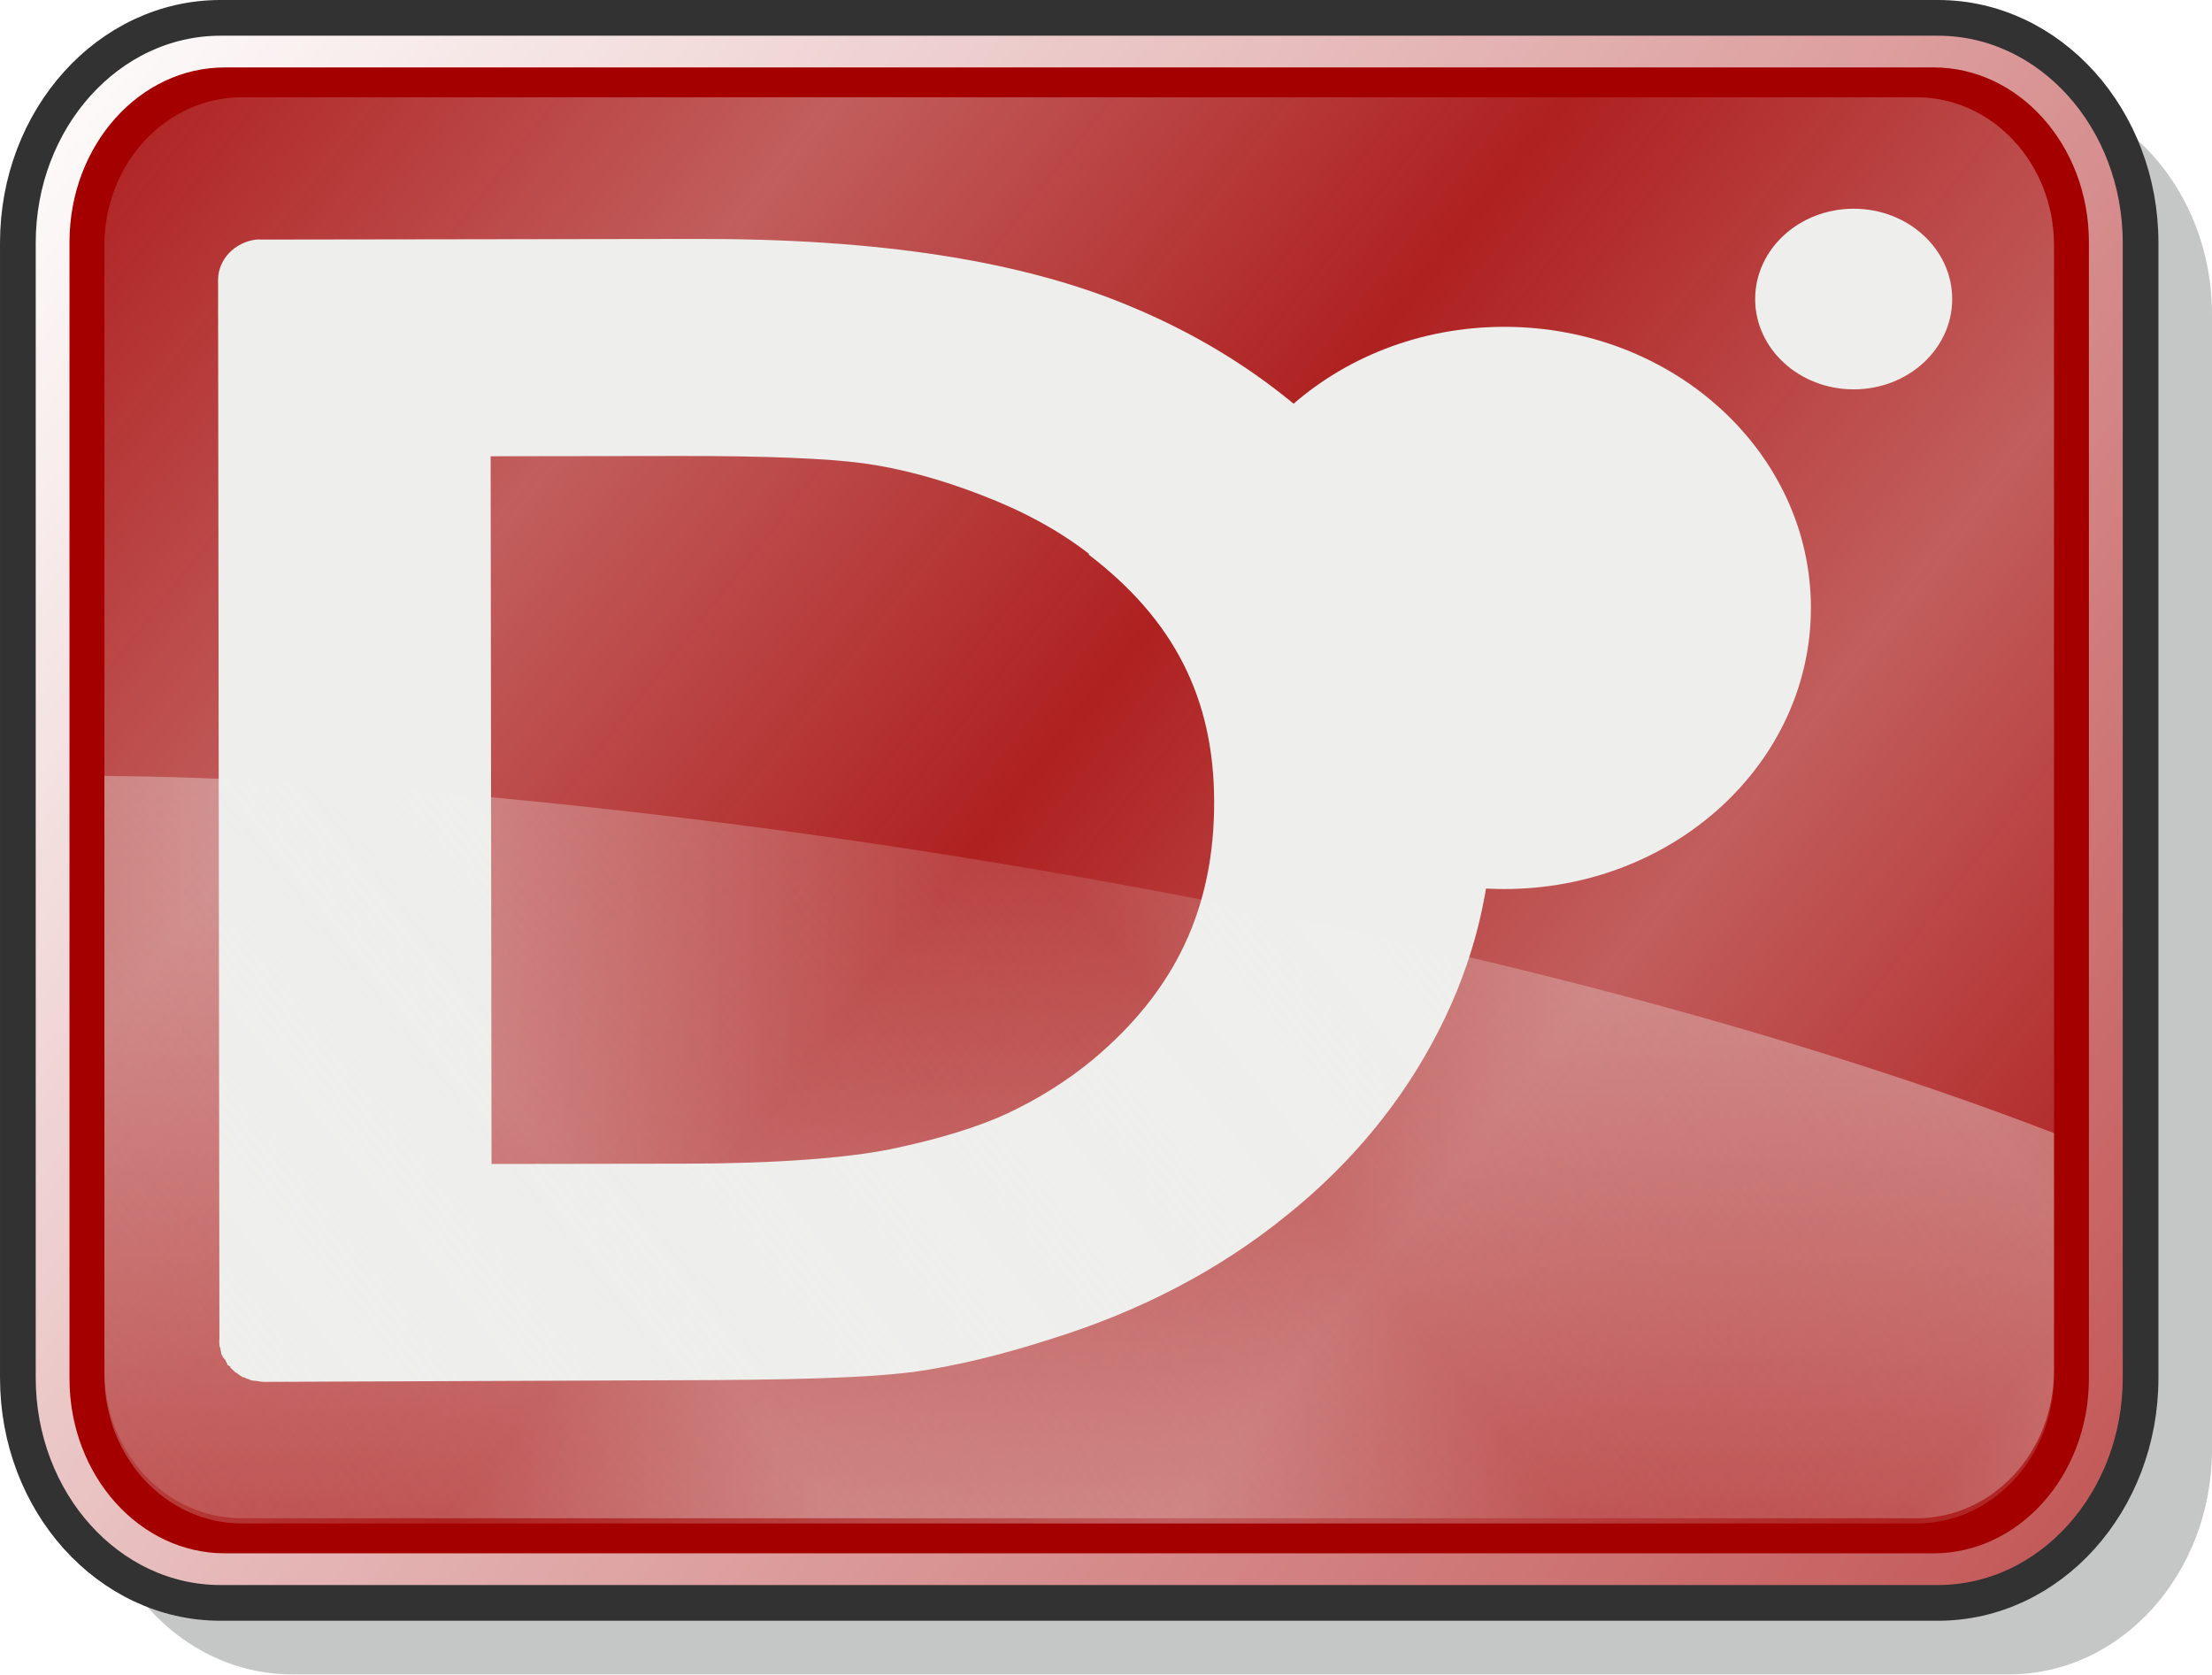
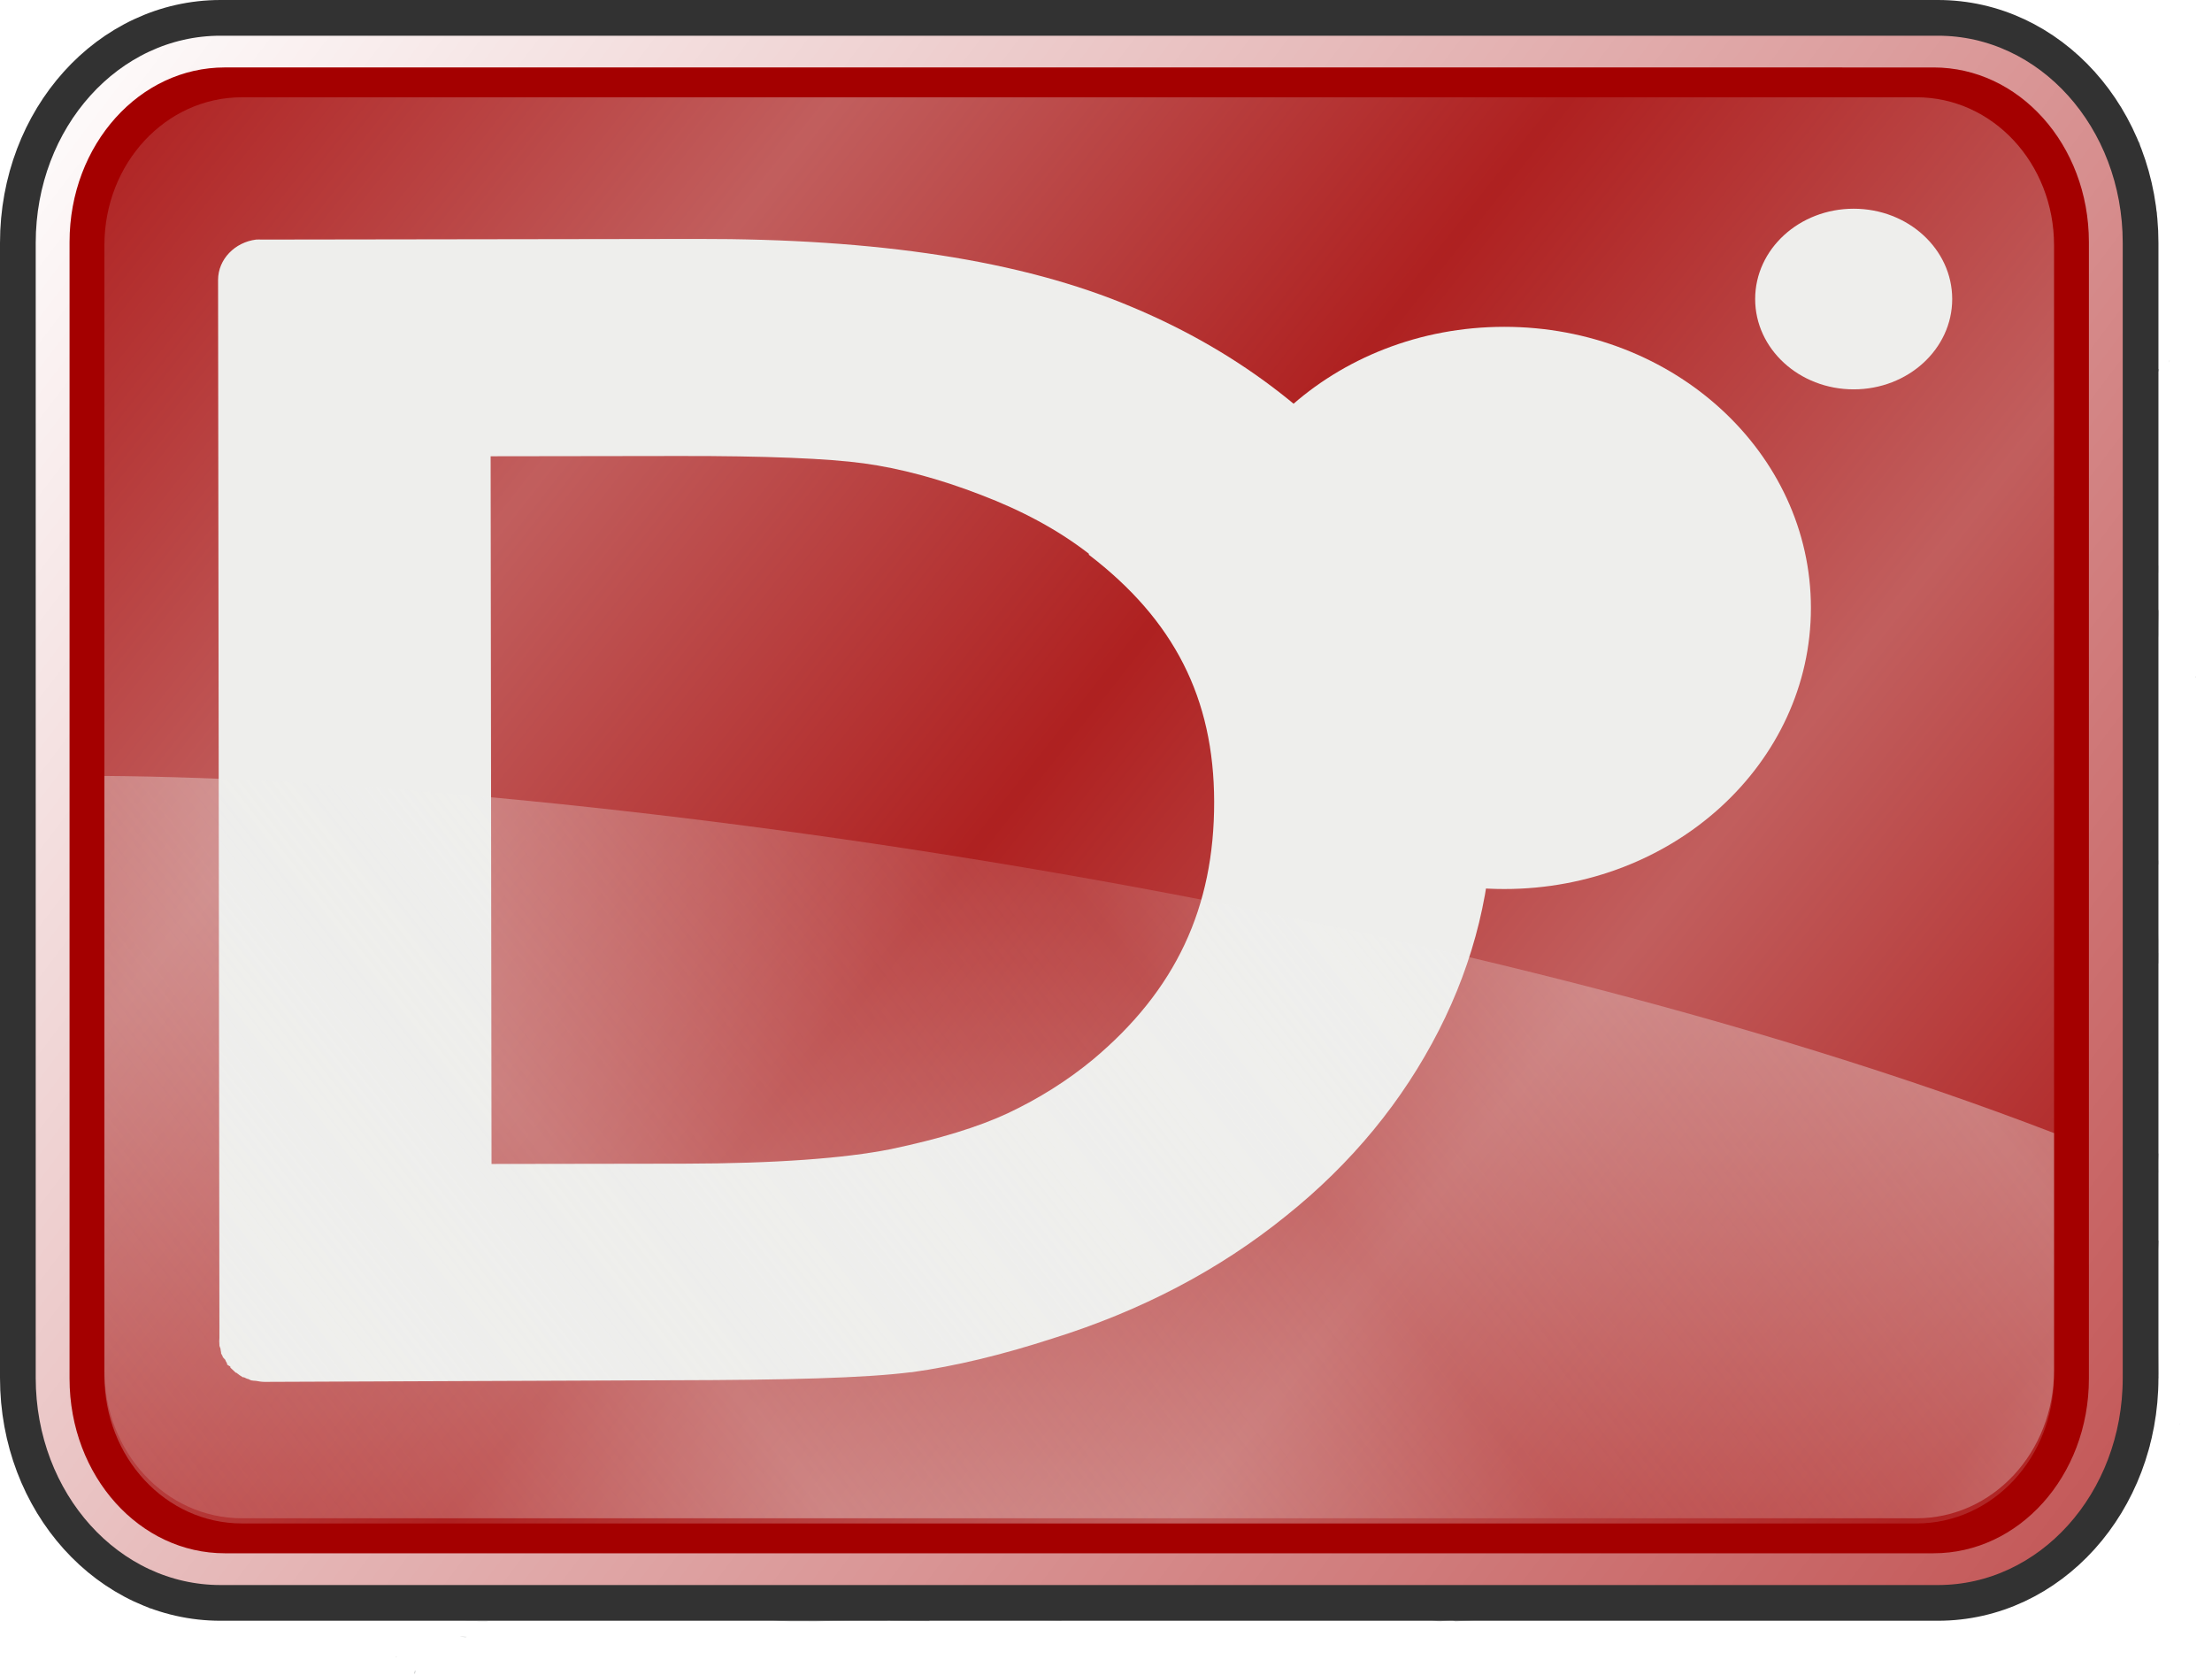
<svg xmlns="http://www.w3.org/2000/svg" xmlns:xlink="http://www.w3.org/1999/xlink" version="1.0" width="123.865" height="93.753" id="svg2">
  <defs id="defs4">
    <linearGradient id="linearGradient3482">
      <stop id="stop3484" style="stop-color:#000000;stop-opacity:0.198" offset="0" />
      <stop id="stop3486" style="stop-color:#000000;stop-opacity:0.823" offset="1" />
    </linearGradient>
    <linearGradient id="linearGradient3456">
      <stop id="stop3458" style="stop-color:#ffffff;stop-opacity:1" offset="0" />
      <stop id="stop3460" style="stop-color:#ffffff;stop-opacity:0.333" offset="1" />
    </linearGradient>
    <linearGradient id="linearGradient3420">
      <stop id="stop3430" style="stop-color:#f2f2f0;stop-opacity:0.135" offset="0" />
      <stop id="stop3424" style="stop-color:#eeeeec;stop-opacity:0.396" offset="1" />
    </linearGradient>
    <linearGradient id="linearGradient3360">
      <stop id="stop3362" style="stop-color:#eeeeec;stop-opacity:1" offset="0" />
      <stop id="stop3364" style="stop-color:#eeeeec;stop-opacity:0" offset="1" />
    </linearGradient>
    <linearGradient id="linearGradient3307">
      <stop id="stop3309" style="stop-color:#a5d8ff;stop-opacity:1" offset="0" />
      <stop id="stop3311" style="stop-color:#003845;stop-opacity:1" offset="1" />
    </linearGradient>
    <linearGradient id="linearGradient3299">
      <stop id="stop3301" style="stop-color:#ffffff;stop-opacity:1" offset="0" />
      <stop id="stop3303" style="stop-color:#979797;stop-opacity:0.573" offset="1" />
    </linearGradient>
-     <linearGradient x1="27.248" y1="33.563" x2="44.496" y2="47.031" id="linearGradient3426" xlink:href="#linearGradient3420" gradientUnits="userSpaceOnUse" gradientTransform="matrix(1,0,0,0.991763,-0.677924,0.501242)" spreadMethod="reflect" />
-     <linearGradient x1="24.482" y1="30.994" x2="104.024" y2="90.719" id="linearGradient3462" xlink:href="#linearGradient3456" gradientUnits="userSpaceOnUse" gradientTransform="matrix(0.99719,0,0,0.988716,-0.49737,0.686728)" />
+     <linearGradient x1="27.248" y1="33.563" x2="44.496" y2="47.031" id="linearGradient3426" xlink:href="#linearGradient3420" gradientUnits="userSpaceOnUse" gradientTransform="matrix(1.475092,0,0,1.462942,-34.34699,-43.65259)" spreadMethod="reflect" />
+     <linearGradient x1="24.482" y1="30.994" x2="104.024" y2="90.719" id="linearGradient3462" xlink:href="#linearGradient3456" gradientUnits="userSpaceOnUse" gradientTransform="matrix(1.470947,0,0,1.458447,-34.08065,-43.37899)" />
    <linearGradient x1="49.345" y1="57.757" x2="79.688" y2="83.106" id="linearGradient3488" xlink:href="#linearGradient3482" gradientUnits="userSpaceOnUse" />
    <linearGradient x1="27.248" y1="33.563" x2="44.496" y2="47.031" id="linearGradient2213" xlink:href="#linearGradient3420" gradientUnits="userSpaceOnUse" gradientTransform="matrix(1,0,0,-0.991763,-0.677924,121.0142)" spreadMethod="reflect" />
-     <linearGradient x1="27.248" y1="33.563" x2="44.496" y2="47.031" id="linearGradient2232" xlink:href="#linearGradient3420" gradientUnits="userSpaceOnUse" gradientTransform="matrix(1,0,0,-0.991763,-0.677924,121.0142)" spreadMethod="reflect" />
+     <linearGradient x1="27.248" y1="33.563" x2="44.496" y2="47.031" id="linearGradient2232" xlink:href="#linearGradient3420" gradientUnits="userSpaceOnUse" gradientTransform="matrix(1.475092,0,0,-1.462942,-34.34699,134.1151)" spreadMethod="reflect" />
  </defs>
-   <g transform="translate(-2.981905,-15.75318)" id="layer1">
-     <g transform="matrix(1.475092,0,0,1.475092,-30.36508,-28.63879)" id="g2225" style="display:inline">
-       <rect width="80.582" height="60.168" rx="7.694" ry="8.543" x="25.996" y="33.484" id="rect3466" style="fill:#2e3436;fill-opacity:0.275;fill-rule:nonzero;stroke:none" />
-       <rect width="80.582" height="60.168" rx="7.694" ry="8.543" x="23.285" y="30.772" id="rect3297" style="fill:#a40000;fill-opacity:1;fill-rule:nonzero;stroke:none" />
-       <rect width="74.011" height="54.138" rx="5.221" ry="5.62" x="26.57" y="33.787" id="rect3408" style="fill:url(#linearGradient3426);fill-opacity:1;fill-rule:nonzero;stroke:none" />
-       <path d="m 32.333,39.188 c -0.81,0.1 -1.446,0.747 -1.448,1.53 l 0.051,39.977 c -0.003,0.057 -0.003,0.117 2.23e-4,0.174 -0.009,0.095 -0.009,0.176 3.47e-4,0.271 -8.2e-5,0.009 -5.8e-5,0.029 4.9e-5,0.039 0.009,0.038 0.03,0.078 0.042,0.116 -8.1e-5,0.009 -8.1e-5,0.01 2.5e-5,0.019 0.009,0.038 0.009,0.078 0.021,0.116 -8.3e-5,0.009 -5.7e-5,0.029 4.9e-5,0.039 0.019,0.039 0.04,0.079 0.062,0.116 -8e-5,0.009 -8.1e-5,0.01 2.5e-5,0.019 0.029,0.039 0.071,0.079 0.104,0.116 -8.2e-5,0.009 -8.2e-5,0.01 2.4e-5,0.019 0.019,0.039 0.04,0.079 0.062,0.116 -8.2e-5,0.009 -5.7e-5,0.029 4.9e-5,0.039 0.039,0.03 0.082,0.05 0.124,0.077 -8.3e-5,0.009 -5.7e-5,0.029 4.9e-5,0.039 0.029,0.03 0.051,0.05 0.083,0.077 0.01,0.01 0.031,0.029 0.041,0.039 0.029,0.03 0.051,0.05 0.083,0.077 0.01,7.1e-5 0.011,7.3e-5 0.021,-3e-5 0.076,0.064 0.162,0.124 0.249,0.174 0.01,7e-5 0.031,4.4e-5 0.041,-6e-5 0.04,0.021 0.083,0.04 0.124,0.058 0.01,7e-5 0.011,7.1e-5 0.021,-2.9e-5 0.04,0.021 0.083,0.04 0.124,0.058 0.061,0.013 0.125,0.013 0.186,0.019 0.101,0.018 0.208,0.038 0.311,0.038 l 0.166,-2.42e-4 15.31,-0.061 c 4.376,-0.008 7.307,-0.083 9.053,-0.303 0.01,7.1e-5 0.031,4.2e-5 0.041,-6.2e-5 1.671,-0.232 3.44,-0.66 5.364,-1.284 3.345,-1.046 6.311,-2.591 8.861,-4.655 2.497,-1.999 4.432,-4.366 5.792,-7.029 1.36,-2.663 2.045,-5.478 2.04,-8.397 -0.007,-4.063 -1.236,-7.867 -3.702,-11.289 -2.466,-3.423 -5.832,-6.044 -9.975,-7.78 -4.211,-1.785 -9.703,-2.599 -16.515,-2.587 l -16.532,0.024 c -0.071,3.95e-4 -0.138,-0.008 -0.207,3.03e-4 z m 8.898,8.226 7.127,-0.01 c 3.331,-0.006 5.7,0.095 7.044,0.28 1.362,0.187 2.855,0.582 4.435,1.193 1.566,0.597 2.932,1.328 4.105,2.237 -8e-5,0.009 -5.6e-5,0.029 5e-5,0.039 3.228,2.471 4.749,5.441 4.756,9.373 0.007,4.026 -1.463,7.163 -4.607,9.793 -0.967,0.798 -2.043,1.475 -3.229,2.035 -1.122,0.522 -2.584,0.972 -4.432,1.36 -1.742,0.349 -4.387,0.547 -7.83,0.553 l -7.334,0.011 -0.034,-26.864 z" id="path2242" style="font-size:64px;font-style:normal;font-variant:normal;font-weight:normal;font-stretch:normal;text-align:start;line-height:125%;writing-mode:lr-tb;text-anchor:start;fill:#eeeeec;fill-opacity:1;stroke:none;font-family:Gill Sans MT" />
-       <path d="m 89.368,35.648 a 5.969,5.472 0 1 1 -11.938,0 5.969,5.472 0 1 1 11.938,0 z" transform="matrix(1.950025,0,0,1.950025,-82.91788,-16.34322)" id="path2211" style="fill:#eeeeec;fill-opacity:1;fill-rule:nonzero;stroke:none" />
-       <rect width="78.006" height="57.75" rx="6.57" ry="7.306" x="24.572" y="31.981" id="rect3372" style="fill:none;stroke:url(#linearGradient3462);stroke-width:1.346;stroke-linecap:round;stroke-linejoin:round;stroke-miterlimit:4;stroke-opacity:1;stroke-dasharray:none" />
-       <rect width="80.582" height="60.168" rx="7.694" ry="8.543" x="23.285" y="30.772" id="rect3464" style="fill:none;stroke:#323232;stroke-width:1.356;stroke-linecap:round;stroke-linejoin:round;stroke-miterlimit:4;stroke-opacity:1;stroke-dasharray:none" />
-       <path d="m 31.791,87.728 63.568,0 c 2.893,0 5.221,-2.507 5.221,-5.62 l 0,-9.001 C 77.876,64.373 45.004,59.695 26.57,59.548 l 0,22.56 c 0,3.114 2.329,5.62 5.221,5.62 z" id="rect3477" style="fill:url(#linearGradient2232);fill-opacity:1;fill-rule:nonzero;stroke:none" />
-       <path d="m 89.368,35.648 a 5.969,5.472 0 1 1 -11.938,0 5.969,5.472 0 1 1 11.938,0 z" transform="matrix(0.626567,0,0,0.626567,40.72046,19.11002)" id="path2222" style="fill:#eeeeec;fill-opacity:1;fill-rule:nonzero;stroke:none;display:inline" />
+   <g id="layer2">
+     <g transform="translate(-2.981905,-15.75318)" id="layer1">
+       <g transform="matrix(1.475092,0,0,1.475092,-30.36508,-28.63879)" id="g2225" style="display:inline">
+         <path id="rect3466" style="fill:#2e3436;fill-opacity:0.275;fill-rule:nonzero;stroke:none;stroke-width:1.475" transform="matrix(0.6779238,0,0,0.6779238,22.60672,30.09437)" d="M 16.35,5 C 10.062,5 5,10.621 5,17.602 v 63.551 c 0,3.507 1.297,6.642 3.369,8.916 h 0.002 c 0.001,-1.88e-4 0.002,1.94e-4 0.004,0 0.004,-4.99e-4 0.006,-0.001 0.01,-0.002 0.003,0.001 0.006,0.002 0.01,0.002 0.005,-1.3e-5 0.011,6.9e-5 0.016,0 0.001,-1.45e-4 0.003,1.85e-4 0.004,0 0.018,-0.003 0.037,-0.009 0.055,-0.004 0.003,7.99e-4 0.005,0.001 0.008,0.002 0.047,-0.003 0.068,-0.003 0.105,0.027 0.043,-0.061 0.131,-0.108 0.266,-0.107 h 0.021 c 0.015,3.87e-4 0.02,0.001 0.031,0.002 0.009,-0.001 0.022,-0.004 0.049,-0.006 0.017,-0.002 0.043,-0.004 0.068,-0.006 0.025,-0.002 0.051,-7.25e-4 0.066,0.006 0.03,0.011 0.058,0.025 0.086,0.041 0.001,9.1e-5 0.003,-7.9e-5 0.004,0 0.024,0.006 0.049,0.011 0.072,0.018 0.002,6.5e-4 0.006,0.003 0.01,0.004 l 0.002,0.002 c -0.01,0.003 -0.041,-0.001 -0.031,0.002 0.077,0.022 0.133,0.017 0.197,0.074 -0.007,0.005 -0.029,0.011 -0.021,0.014 0.023,0.008 0.048,0.003 0.072,0.004 0.03,0.013 0.06,0.026 0.09,0.039 0.001,1.46e-4 0.003,-1.98e-4 0.004,0 0.002,3.46e-4 0.006,-4.85e-4 0.008,0 9.083e-4,2.48e-4 0.003,0.002 0.004,0.002 0.008,5.25e-4 0.017,0.001 0.025,0.002 0.018,0.009 0.035,0.019 0.053,0.029 0.006,-5.6e-5 0.015,-5.4e-5 0.02,0 0.021,2.49e-4 0.039,0.01 0.059,0.018 0.025,-2.74e-4 0.079,-0.002 0.09,-0.002 0.946,0.006 1.886,0.085 2.826,0.188 0.078,0.011 0.156,0.022 0.234,0.033 0.029,-0.004 0.06,-0.006 0.094,-0.004 0.396,0.026 0.787,0.089 1.178,0.154 0.252,0.046 0.507,0.068 0.762,0.094 -0.249,-0.097 -0.686,-0.232 -0.4,-0.604 0.05,-0.064 0.149,-0.069 0.223,-0.104 0.401,-0.047 0.498,-0.065 0.965,-0.078 0.096,-0.003 0.214,-0.004 0.342,-0.002 0.384,0.006 0.86,0.03 1.102,0.049 0.519,0.041 1.03,0.151 1.549,0.191 0.314,0.045 0.677,0.101 0.99,0.129 0.075,0.007 0.151,0.004 0.227,0.004 0.243,2.43e-4 0.482,-0.012 0.723,-0.045 0.031,-0.006 0.062,-0.013 0.094,-0.02 0.053,-0.01 0.128,-0.07 0.16,-0.027 0.206,0.273 0.182,0.359 0.072,0.396 0.002,0.016 0.001,0.033 0.002,0.049 0.059,6.62e-4 0.117,0.001 0.176,0.002 0.087,-0.01 0.174,-0.022 0.262,-0.029 0.029,-0.002 0.042,-0.002 0.068,-0.004 0.059,-0.048 0.139,-0.082 0.184,-0.104 0.312,-0.123 0.388,-0.165 0.768,-0.232 0.139,-0.025 0.28,-0.03 0.422,-0.039 0.24,-0.015 0.482,-0.029 0.723,-0.035 0.476,-0.011 1.167,0.026 1.602,0.043 1.076,0.091 2.152,0.174 3.229,0.26 0.074,-0.045 0.16,-0.093 0.209,-0.117 0.02,-0.01 0.042,-0.015 0.062,-0.023 0.009,-0.029 0.016,-0.058 0.021,-0.088 -0.045,-0.304 -0.047,-0.443 -0.029,-0.434 0.024,0.013 0.066,0.23 0.029,0.434 0.003,0.02 0.01,0.052 0.014,0.074 0.137,-0.048 0.284,-0.064 0.436,-0.064 0.975,-0.217 1.97,-0.334 2.975,-0.291 1.717,0.004 3.435,0.043 5.15,-0.021 0.053,-0.002 0.82,-0.042 0.918,0.006 0.092,0.045 0.179,0.1 0.264,0.158 0.016,0.001 0.032,-3.13e-4 0.049,0.002 0.003,0.013 0.009,0.027 0.012,0.041 0.064,0.046 0.128,0.093 0.191,0.141 0.078,0.03 0.157,0.059 0.223,0.074 0.018,0.004 0.039,0.025 0.059,0.049 0.106,0.01 0.211,0.029 0.316,0.047 0.118,7.61e-4 -0.014,4.78e-4 0.252,0 0.307,-6e-4 0.615,-0.015 0.922,-0.006 1.03,0.032 2.043,0.153 3.064,0.271 0.034,0.004 0.068,0.009 0.102,0.014 0.212,0.007 0.424,0.019 0.637,0.023 0.47,-2.47e-4 0.94,0.002 1.41,0.002 0.006,-2.15e-4 0.012,2.14e-4 0.018,0 1.269,-0.046 2.539,-0.051 3.809,-0.041 0.003,2.6e-5 0.006,-2.7e-5 0.01,0 0.036,-0.007 0.068,-0.009 0.092,0 0.002,1.7e-5 0.004,-1.8e-5 0.006,0 0.101,-0.024 0.205,-0.05 0.24,0.002 0.731,0.007 1.461,0.019 2.191,0.029 -0.082,-0.12 -0.156,-0.245 -0.24,-0.363 0.11,-0.068 0.208,-0.158 0.328,-0.205 0.035,-0.014 0.073,-0.016 0.111,-0.016 0.038,8.05e-4 0.076,0.004 0.113,0.004 0.127,5.8e-5 0.254,0.005 0.381,0.012 0.746,0.036 1.488,0.109 2.227,0.227 0.544,0.108 1.089,0.208 1.637,0.289 0.109,-0.009 0.217,-0.018 0.326,-0.027 0.601,2.48e-4 1.2,0.01 1.801,0.027 0.22,0.006 0.442,0.013 0.662,0.018 0.049,-0.018 0.094,-0.03 0.137,-0.041 0.088,-0.22 1.053,-0.227 1.123,-0.234 1.674,-9e-5 3.351,-0.005 5.025,0 0.474,0.006 0.949,0.029 1.42,-0.035 0.007,0.006 0.016,0.011 0.023,0.018 0.016,-8.85e-4 0.026,0.007 0.027,0.023 0.018,0.014 0.038,0.027 0.057,0.041 0.262,-0.032 0.526,-0.036 0.791,-0.016 0.184,0.017 0.369,0.032 0.553,0.049 0.793,-6.6e-5 1.586,2.37e-4 2.379,0 -0.001,-0.058 -0.001,-0.116 0.002,-0.174 -0.024,-0.123 -0.04,-0.247 -0.041,-0.371 -2.47e-4,-0.035 0.048,-0.024 0.094,-0.016 0.02,-0.024 0.086,0.004 0.125,0.002 0.021,-0.001 0.055,-0.002 0.082,-0.004 0.236,-0.014 0.619,-0.039 0.727,-0.041 0.2,-0.004 0.398,-0.006 0.598,-0.006 1.398,0.002 2.796,0.104 4.188,0.232 0.516,0.061 1.034,0.109 1.549,0.184 0.271,0.039 0.536,0.106 0.805,0.158 0.475,0.092 0.953,0.185 1.432,0.266 0.067,0.001 0.134,0.003 0.201,0.004 0.007,-8.39e-4 0.013,-0.003 0.02,-0.004 0.223,-0.026 0.429,-0.065 0.607,-0.053 0.059,0.004 0.102,0.044 0.154,0.062 0.025,-1.24e-4 0.049,4.6e-5 0.074,0 0.611,-0.039 1.221,-0.077 1.83,-0.143 0.091,-0.018 0.241,-0.045 0.387,-0.072 -0.041,-0.139 -0.065,-0.281 -0.057,-0.424 0.001,-0.021 0.012,-0.033 0.029,-0.037 0.048,-0.012 0.138,0.021 0.203,0.027 0.029,-0.02 0.079,-0.006 0.127,0.004 0.445,-0.004 0.891,0.002 1.336,0.004 0.004,2.1e-5 0.008,-2.1e-5 0.012,0 1.698,-0.008 3.395,-0.004 5.092,0.041 0.218,0.006 0.436,0.013 0.654,0.021 0.791,-0.043 1.585,-0.072 2.377,-0.059 0.122,-0.009 0.203,-0.018 0.264,-0.012 0.021,-8.9e-5 0.049,2.23e-4 0.033,0 -0.007,-1.08e-4 -0.014,0.002 -0.021,0.002 0.085,0.013 0.125,0.071 0.164,0.24 1.141,-0.017 2.282,-0.01 3.424,0.01 0.151,-0.007 0.3,-0.02 0.451,-0.023 0.895,5e-5 1.278,-0.005 2.258,0.02 1.154,0.029 2.308,0.107 3.463,0.08 0.045,1.3e-4 0.082,-1.15e-4 0.121,0 0.112,-9.18e-4 0.224,-0.004 0.336,-0.004 0.019,3.16e-4 0.025,0.002 0.043,0.002 0.036,-0.007 0.077,-0.023 0.088,0.002 0.131,0.001 0.21,0.01 0.215,0.084 0.463,7.43e-4 0.926,0.002 1.389,0.002 0.119,-0.022 0.261,-0.039 1.029,-0.17 0.627,2.8e-5 1.256,0.005 1.883,0.008 0.174,-0.018 0.34,-0.026 0.686,-0.049 0.375,-0.014 0.75,-0.034 1.125,-0.041 0.306,-0.006 0.612,-0.005 0.918,-0.002 0.141,-0.149 0.3,-0.271 0.471,-0.377 -0.025,-0.098 0.139,-0.363 0.166,-0.396 0.075,-0.093 0.171,-0.169 0.256,-0.254 0.313,-0.197 0.38,-0.245 0.762,-0.439 1.184,-0.603 -0.48,0.299 0.955,-0.459 0.108,-0.057 0.207,-0.136 0.318,-0.188 0.17,-0.079 0.35,-0.134 0.525,-0.201 0.211,-0.007 0.307,-0.015 0.459,0.033 0.13,-0.065 0.254,-0.125 0.398,-0.197 0.094,-0.047 0.143,-0.074 0.211,-0.109 0.171,-0.21 0.351,-0.414 0.541,-0.609 0.159,-0.148 0.316,-0.301 0.482,-0.438 0.029,-0.052 0.055,-0.105 0.086,-0.156 0.401,-0.671 0.154,-0.275 0.525,-0.84 0.074,-0.112 0.163,-0.214 0.219,-0.336 0.219,-0.481 -0.233,-0.061 0.295,-0.658 0.053,-0.061 0.142,-0.079 0.213,-0.117 0.107,0.022 0.213,0.047 0.32,0.066 0.021,-0.036 0.038,-0.068 0.062,-0.109 0.069,-0.117 0.138,-0.233 0.209,-0.35 0.039,-0.179 0.099,-0.356 0.145,-0.521 0.137,-0.268 0.276,-0.534 0.418,-0.799 0.008,-0.025 0.015,-0.051 0.023,-0.076 0.135,-0.383 0.508,-1.075 0.656,-1.367 0.011,-0.018 0.155,-0.254 0.256,-0.42 -0.005,-0.034 0.003,-0.078 0.002,-0.111 -0.007,-0.19 0.016,-0.37 0.049,-0.549 -0.001,-0.062 -0.002,-0.124 0,-0.186 0.006,-0.163 0.02,-0.326 0.035,-0.488 0.009,-0.103 0.019,-0.207 0.039,-0.309 0.06,-0.299 0.1,-0.393 0.189,-0.652 0.032,-0.114 0.053,-0.179 0.07,-0.242 -0.01,-0.449 7.5e-4,-0.898 0.102,-1.34 3.3e-4,-0.002 0.002,-0.004 0.002,-0.006 -0.03,-0.044 7.1e-4,-0.109 0,-0.164 -0.006,-0.455 -0.022,-0.91 -0.029,-1.365 -0.021,-0.011 -0.043,-0.023 -0.066,-0.039 -0.061,-0.042 -0.08,-0.128 -0.1,-0.199 -0.058,-0.214 -0.038,-0.727 -0.039,-0.877 0.034,-0.299 0.057,-0.509 0.086,-0.729 -0.02,-0.609 -0.035,-1.218 -0.012,-1.828 0.052,-0.936 0.074,-1.451 0.182,-2.418 -0.028,-0.012 -0.057,-0.025 -0.08,-0.037 -0.037,-0.019 -0.059,-0.216 -0.06,-0.225 0,-0.025 -0.002,-0.051 -0.002,-0.076 -0.013,-0.019 -0.007,-0.062 0,-0.113 -0.005,-0.449 -0.026,-0.899 0.004,-1.348 0.015,-0.066 0.022,-0.098 0.033,-0.115 -4.6e-4,-0.007 -10e-4,-0.014 0,-0.02 V 66.971 c -2e-5,-0.306 -10e-6,-0.614 0,-0.92 0,-0.091 -10e-6,-0.182 0,-0.273 1e-5,-0.024 -0.023,-0.064 0,-0.072 h 0.002 c 3e-5,-0.025 -3e-5,-0.049 0,-0.074 0.022,0.004 0.044,0.006 0.066,0.01 -0.006,-0.063 -0.013,-0.116 -0.018,-0.213 -0.011,-0.225 0.01,-0.614 0.035,-0.82 -0.003,-1.11e-4 -0.005,9.3e-5 -0.008,0 l 0.002,-0.002 c 5.1e-4,-0.006 -5.5e-4,-0.013 0,-0.02 -0.05,0.002 -0.099,7.87e-4 -0.148,-0.006 -1e-4,-1.3e-5 1.1e-4,-0.005 0,-0.006 h -0.002 c -0.005,6.3e-4 1.2e-4,-0.01 0,-0.016 -6.6e-4,-0.007 -7e-4,-0.014 -0.002,-0.021 -0.003,-0.033 -0.006,-0.069 -0.006,-0.078 -6e-5,-0.004 5e-5,-0.008 0,-0.012 -0.025,-0.297 -0.044,-0.594 -0.027,-0.893 0.006,-0.112 0.024,-0.222 0.037,-0.334 0.016,-0.134 0.035,-0.269 0.053,-0.402 1.9e-4,-0.003 -1.9e-4,-0.007 0,-0.01 0.005,-0.072 0.012,-0.139 0.019,-0.24 0.001,-0.014 7.3e-4,-0.029 0.002,-0.043 -2.9e-4,-0.018 -0.002,-0.036 -0.002,-0.055 -0.001,2e-6 -0.003,2e-6 -0.004,0 -0.009,-2e-5 -2.3e-4,-0.018 0,-0.027 3.4e-4,-0.013 7e-4,-0.026 0.002,-0.039 -0.012,-0.196 -0.041,-0.393 -0.064,-0.588 -0.007,-0.056 -0.015,-0.111 -0.019,-0.168 -0.005,-0.087 -0.004,-0.176 -0.006,-0.264 0.002,-0.056 0.002,-0.112 0.004,-0.168 0.003,-0.079 0.005,-0.157 0.008,-0.236 0.002,-0.052 -9.8e-4,-0.106 0.006,-0.158 0.031,-0.284 0.038,-0.232 0.084,-0.473 0.006,-0.033 0.012,-0.065 0.018,-0.098 0.006,-0.033 0.012,-0.066 0.018,-0.1 0.005,-0.038 0.011,-0.077 0.016,-0.115 -0.21,0.012 -0.255,0.021 -0.258,-0.066 7e-5,-0.001 -8e-5,-0.003 0,-0.004 h -0.002 c -3.2e-4,-0.02 -7.6e-4,-0.036 0,-0.068 0.002,-0.018 0.004,-0.035 0.006,-0.053 1.1e-4,-0.019 -2.2e-4,-0.039 0,-0.059 -0.006,-0.206 -0.023,-0.41 -0.029,-0.615 -0.014,-0.478 0.01,-0.956 0.057,-1.432 0.018,-0.132 0.033,-0.263 0.055,-0.395 0.021,-0.128 0.028,-0.288 0.068,-0.414 -0.006,-1.47e-4 -0.012,3.21e-4 -0.018,0 -0.057,-0.003 -0.039,-0.227 -0.029,-0.262 0.004,-0.028 0.007,-0.056 0.012,-0.084 -5e-5,-0.026 1.8e-4,-0.052 0,-0.078 -0.001,-0.046 2.7e-4,-0.092 0,-0.139 -0.032,-0.007 -0.063,-0.016 -0.094,-0.025 -0.025,-0.008 -7e-4,-0.053 -0.002,-0.08 0.003,-0.045 0.005,-0.092 0.01,-0.137 0.001,-0.011 0.004,-0.022 0.006,-0.033 -4e-4,-0.243 0.009,-0.486 0.019,-0.729 0.017,-0.282 0.037,-0.561 0.068,-0.842 0.016,-0.143 0.042,-0.281 0.043,-0.424 -0.002,-0.016 -0.004,-0.033 -0.006,-0.049 0.007,-0.002 0.014,-0.004 0.021,-0.006 -0.006,-0.02 -0.018,-0.043 -0.002,-0.051 0.037,-0.018 0.033,-0.018 0.062,-0.033 0.006,-0.009 0.014,-0.017 0.023,-0.025 0.004,-0.195 0.008,-0.389 0.01,-0.584 -0.005,-3.08e-4 -0.007,-0.002 -0.012,-0.002 -0.015,-8.5e-4 -0.002,-0.032 -0.002,-0.047 0,-0.025 0.002,-0.043 0.002,-0.064 -3.4e-4,-0.01 3e-4,-0.021 0,-0.031 -0.005,-0.167 -0.003,-0.335 0,-0.502 -0.005,-0.092 -0.008,-0.183 -0.016,-0.275 -0.004,-0.127 -0.009,-0.254 -0.014,-0.381 -0.054,-0.194 -0.044,-0.19 -0.045,-0.369 -0.005,-0.382 -0.014,-0.764 -0.012,-1.146 -4.5e-4,-0.007 -0.003,-0.014 -0.002,-0.021 2.2e-4,-0.002 0.002,-0.011 0.002,-0.014 0.003,-0.317 0.013,-0.633 0.043,-0.949 0.005,-0.13 0.016,-0.262 0.016,-0.393 -4e-4,-0.076 -0.013,-0.151 -0.019,-0.227 -0.007,-0.084 -0.028,-0.166 -0.023,-0.25 0.006,-0.092 -0.021,-0.222 0.057,-0.271 0.005,-0.003 0.009,-0.005 0.014,-0.008 3e-5,-0.032 -4.3e-4,-0.065 0,-0.098 -2.2e-4,-0.04 4.8e-4,-0.081 0,-0.121 -0.012,-0.002 -0.025,-0.004 -0.037,-0.006 0.013,-0.568 -8e-5,-1.136 -0.014,-1.703 -0.003,-0.334 -0.006,-0.512 0.012,-0.822 0.006,-0.101 0.009,-0.194 0.018,-0.287 -0.055,-0.043 -0.109,-0.093 -0.166,-0.133 0.025,-0.044 0.02,-0.171 0.023,-0.207 0.019,-0.205 0.059,-0.403 0.111,-0.602 -0.004,-0.101 -0.005,-0.202 0,-0.303 0.004,-0.046 0.008,-0.093 0.012,-0.139 -10e-5,-0.001 1e-4,-0.003 0,-0.004 -0.043,-0.533 -0.074,-1.067 -0.037,-1.602 0.018,-0.132 0.016,-0.113 0.021,-0.152 -0.005,3.73e-4 -0.009,-4.16e-4 -0.014,0 -6e-5,-0.009 8e-5,-0.017 0,-0.025 -0.017,-0.003 -0.004,-0.036 -0.002,-0.053 1.3e-4,-0.001 -1.4e-4,-0.003 0,-0.004 -10e-4,-0.085 -0.004,-0.171 -0.006,-0.256 -0.195,0.092 -0.184,0.057 -0.193,-0.08 -0.008,-0.108 -0.009,-0.117 -0.019,-0.227 -3e-5,-0.065 -0.005,-0.13 -0.002,-0.195 0.006,-0.132 0.031,-0.261 0.059,-0.389 -3e-5,-0.004 7e-5,-0.01 0,-0.014 0,-0.243 -1e-5,-0.487 0,-0.73 10e-6,-0.161 4e-5,-0.323 0,-0.484 -7e-5,-0.026 4.2e-4,-0.042 0.002,-0.055 0.004,-0.04 0.027,-0.024 0.119,-0.01 2e-4,-0.072 -5.5e-4,-0.145 0,-0.217 4.2e-4,-0.004 0.002,-0.008 0.002,-0.012 -3e-5,-0.002 2e-5,-0.004 0,-0.006 -10e-4,-0.084 -0.004,-0.168 -0.006,-0.252 -0.023,-0.507 -0.017,-1.004 0.078,-1.5 -0.015,-0.004 -0.025,-0.011 -0.029,-0.023 -0.002,1.08e-4 -0.002,-1.12e-4 -0.004,0 -0.002,2e-4 5e-5,-0.005 0,-0.008 0,-0.034 -7.9e-4,-0.068 -0.002,-0.102 l -0.006,-0.205 c -0.003,-0.071 -0.005,-0.142 -0.008,-0.213 6e-5,-0.123 -0.003,-0.248 -0.002,-0.371 0.005,-0.415 0.037,-0.828 0.086,-1.24 -0.005,-0.423 0.014,-0.845 0.037,-1.268 -10e-4,-0.019 -0.003,-0.04 -0.004,-0.059 -3.6e-4,-0.006 3.6e-4,-0.012 0,-0.018 -0.013,-0.021 -0.023,-0.038 -0.047,-0.076 -0.09,-0.402 -0.12,-0.813 -0.105,-1.225 0.009,-0.261 0.071,-0.616 0.113,-0.877 -5e-5,-0.116 0.002,-0.233 0.004,-0.35 -0.03,-0.007 -0.06,-0.016 -0.098,-0.023 -0.011,-0.002 -0.005,-0.022 -0.006,-0.033 -0.008,-0.065 -0.009,-0.132 -0.018,-0.197 -0.012,-0.084 -0.029,-0.165 -0.043,-0.248 -0.024,-0.095 -0.054,-0.189 -0.072,-0.285 -0.035,-0.18 -0.067,-0.361 -0.088,-0.543 -0.036,-0.317 -0.053,-1.058 -0.049,-1.314 0.001,-0.07 0.008,-0.197 0.019,-0.34 -0.111,0.037 -0.235,0.028 -0.352,0.045 -0.015,-0.043 -0.037,-0.084 -0.043,-0.129 -0.018,-0.133 0.013,-0.239 0.043,-0.367 0.07,-0.305 0.154,-0.606 0.232,-0.908 0.068,-0.286 0.129,-0.575 0.195,-0.861 0.02,-0.098 0.039,-0.191 0.06,-0.309 0.007,-0.04 0.013,-0.081 0.019,-0.121 0.002,-0.276 0.01,-0.552 0.023,-0.828 0.004,-0.168 0.01,-0.334 0.012,-0.502 0.003,-0.268 -0.021,-0.537 0.031,-0.803 0.033,-0.17 0.011,-0.12 0.043,-0.193 0.005,-0.007 0.004,-0.005 0.008,-0.01 -0.003,-0.022 -0.007,-0.044 -0.008,-0.066 -9.1e-4,-0.026 -0.015,-0.073 0.004,-0.082 -0.003,-0.017 -0.002,-0.031 0.012,-0.037 0.006,-0.003 0.01,-0.003 0.016,-0.006 0.002,-0.006 0.014,-0.004 0.018,-0.008 0.003,-0.015 0.006,-0.031 0.006,-0.045 -0.005,-0.038 -0.01,-0.076 -0.014,-0.115 -0.001,-0.013 -7.3e-4,-0.012 -0.002,-0.023 -0.02,-0.006 -0.039,-0.011 -0.059,-0.018 -0.01,-0.003 4e-5,-0.021 0,-0.031 -9e-5,-0.029 -0.002,-0.059 -0.002,-0.088 -6.6e-4,-0.238 -6.9e-4,-0.475 0,-0.713 0.003,-0.482 0.013,-0.964 -0.008,-1.445 -0.007,-0.145 -0.017,-0.201 0.164,-0.256 -4.6e-4,-0.035 4.7e-4,-0.07 0,-0.105 -0.052,-0.013 -0.113,-0.032 -0.195,-0.066 -0.026,-0.011 -0.017,-0.049 0.002,-0.092 0.002,-0.032 0.007,-0.064 0.008,-0.131 -0.001,-0.455 -0.014,-0.91 -0.025,-1.365 -0.013,-0.482 -0.027,-0.742 -0.01,-1.254 0.005,-0.153 0.025,-0.304 0.037,-0.457 0.018,-0.153 0.02,-0.188 0.027,-0.264 0.007,-0.166 0.019,-0.332 0.035,-0.498 -0.021,-0.025 -0.024,-0.081 -0.035,-0.115 -0.009,-0.025 -0.007,-0.053 -0.008,-0.08 -0.002,-0.057 -0.002,-0.115 -0.002,-0.172 3.8e-4,-0.043 0.005,-0.113 0.008,-0.188 -0.004,-0.223 -0.01,-0.445 -0.021,-0.668 -0.018,-5.23e-4 -0.037,-0.002 -0.055,-0.002 -9.2e-4,-0.02 -9.2e-4,-0.04 -0.002,-0.061 -0.003,-0.006 -0.003,-0.016 0,-0.027 -0.011,-0.287 -0.011,-0.576 0.002,-0.863 0.002,-0.036 0.005,-0.072 0.008,-0.107 -0.017,-0.215 -0.03,-0.43 -0.037,-0.646 -0.011,-0.332 -0.017,-0.597 0.014,-0.938 0.01,-0.114 0.039,-0.227 0.059,-0.34 0.011,-0.059 0.049,-0.25 0.084,-0.406 -0.012,-0.028 -0.021,-0.058 -0.033,-0.086 -0.028,-0.087 -0.062,-0.175 -0.086,-0.264 -0.02,-0.074 -0.033,-0.149 -0.045,-0.225 -0.029,-0.188 -0.042,-0.298 -0.049,-0.428 -0.01,-0.046 -0.02,-0.093 -0.025,-0.125 -0.042,-0.113 -0.079,-0.227 -0.107,-0.344 -0.049,-0.002 -0.097,-0.007 -0.143,-0.023 -0.04,-0.015 -0.056,-0.063 -0.078,-0.1 -0.088,-0.147 -0.121,-0.237 -0.164,-0.402 -0.085,-0.328 -0.069,-0.273 -0.098,-0.562 -0.02,-0.319 -0.025,-0.259 -0.018,-0.514 8.7e-4,-0.034 0.003,-0.068 0.004,-0.102 -0.029,-0.05 -0.051,-0.1 -0.08,-0.205 -0.015,-0.053 -0.015,-0.109 -0.021,-0.164 -0.013,-0.133 -0.02,-0.264 -0.023,-0.396 C 117.852,6.134 115.316,5 112.516,5 Z m 77.461,85.139 c -0.004,-6.08e-4 -0.007,-0.002 -0.012,-0.002 -0.021,9e-5 -0.035,0.002 -0.059,0.008 0.023,-0.002 0.047,-0.005 0.07,-0.006 z m -54.83,0.295 c -0.001,-1.26e-4 -0.003,1.23e-4 -0.004,0 -0.036,-0.003 -0.072,-0.003 -0.107,-0.006 0.027,0.018 0.054,0.036 0.082,0.053 0.006,1.36e-4 0.054,-1.86e-4 0.062,0 -0.009,-0.016 -0.02,-0.031 -0.033,-0.047 z m -0.111,-0.006 c -0.057,-0.038 -0.115,-0.076 -0.17,-0.117 -0.057,-0.022 -0.113,-0.04 -0.172,-0.062 0.015,0.055 0.032,0.11 0.053,0.166 0.096,0.003 0.193,0.006 0.289,0.014 z m -10.164,-0.088 c -0.012,0.004 -0.024,0.009 -0.035,0.014 -0.003,0.011 -0.008,0.021 -0.012,0.031 0.017,-0.004 0.035,-0.007 0.053,-0.012 -0.002,-0.01 -0.004,-0.023 -0.006,-0.033 z M 9.58,90.182 c -0.004,-2.45e-4 -0.008,-0.002 -0.012,-0.002 0.014,0.006 0.028,0.013 0.043,0.02 0.011,0.004 -0.017,-0.012 -0.031,-0.018 z M 9.227,90.049 c -0.001,-6.92e-4 -0.003,-0.002 -0.004,-0.002 -0.005,-0.002 -0.01,-0.003 -0.016,-0.004 0.012,0.006 0.023,0.014 0.035,0.02 0.007,0.003 -0.006,-0.009 -0.016,-0.014 z M 121.475,20.18 c -1e-5,0.001 1e-5,0.003 0,0.004 -3e-4,0.068 9e-4,0.078 0.002,0.125 0.005,-0.04 0.01,-0.079 0.016,-0.119 -0.006,-0.002 -0.012,-0.006 -0.018,-0.01 z M 120.76,21 c 0.008,0.009 0.014,0.023 0.019,0.037 -2.9e-4,-0.001 2.9e-4,-0.003 0,-0.004 -0.003,-0.013 -0.029,-0.043 -0.019,-0.033 z m -0.266,7.561 c 0.001,0.014 7.3e-4,0.028 0.004,0.047 0.002,0.015 2.1e-4,-0.031 0,-0.047 -0.001,-1.37e-4 -0.003,1.36e-4 -0.004,0 z m 1.322,5.766 v 0.029 c 4.3e-4,-0.01 8.5e-4,-0.02 0.002,-0.029 z m 1.133,3.512 c -0.005,0.027 -0.01,0.053 -0.016,0.08 -0.002,0.01 -0.004,0.021 -0.006,0.031 0.009,-0.009 0.014,-0.024 0.023,-0.031 -0.002,-0.027 2.5e-4,-0.053 -0.002,-0.08 z m -0.848,41.836 c -0.019,0.028 -0.036,0.056 -0.055,0.084 -0.002,0.009 -0.004,0.016 -0.006,0.025 0.02,-0.036 0.04,-0.073 0.06,-0.109 z M 15.703,90.307 c -0.272,0.008 -0.424,0.02 -0.58,0.037 0.06,0.024 0.12,0.047 0.18,0.07 0.192,0.037 0.579,0.121 0.789,0.137 0.454,0.033 0.688,0.02 1.121,0.021 0.182,6.51e-4 0.337,0.003 0.502,0.004 0.024,5.8e-5 0.037,-5.3e-5 0.066,0 0.02,4.65e-4 0.039,0.001 0.059,0.002 0.213,0.002 0.438,0.003 0.658,0.006 0.026,2.91e-4 0.052,-2.89e-4 0.078,0 0.046,5.07e-4 0.089,0.002 0.137,0.002 0.038,-0.006 0.08,-0.012 0.117,-0.018 -0.063,-0.009 -0.123,-0.018 -0.188,-0.027 -0.515,-0.041 -1.024,-0.147 -1.539,-0.188 -0.306,-0.024 -1.033,-0.058 -1.4,-0.047 z m 12.938,0.129 c -0.014,0.027 -0.031,0.052 -0.051,0.074 0.025,0.002 0.049,0.004 0.074,0.006 -0.01,-0.032 -0.013,-0.047 -0.023,-0.08 z m -4.693,0.154 c -0.136,-0.002 -0.265,-0.001 -0.381,0.002 -0.021,5.2e-4 -0.043,0.003 -0.064,0.004 0.003,0.016 -0.004,0.032 -0.002,0.049 0.258,-0.004 0.516,-0.007 0.773,-0.004 0.986,0.031 1.97,0.077 2.951,0.176 0.047,-4.61e-4 0.099,-0.001 0.145,-0.002 -0.744,-0.059 -1.489,-0.118 -2.232,-0.182 -0.317,-0.012 -0.781,-0.037 -1.189,-0.043 z m 1.818,1.053 c 0.098,0.012 0.197,0.022 0.295,0.033 h 0.002 c 0.026,-0.006 0.049,-0.011 0.076,-0.018 -0.084,-0.005 -0.168,-0.01 -0.252,-0.016 -0.04,-4.6e-5 -0.081,5.9e-5 -0.121,0 z m -3.617,1.111 c -2.03e-4,0.005 2.34e-4,0.01 0,0.016 0.001,5.1e-5 0.003,-5.1e-5 0.004,0 0.033,-0.002 0.072,-0.003 0.105,-0.004 -0.023,-0.002 -0.085,-0.009 -0.109,-0.012 z m 1.082,0.793 c 0.002,0.023 -6.36e-4,0.048 -0.035,0.119 0.016,0.03 0.027,0.054 0.037,0.076 0.009,-0.054 0.024,-0.133 0.035,-0.195 -0.012,-8e-5 -0.025,1.28e-4 -0.037,0 z" />
+         <path id="rect3297" style="fill:#a40000;fill-opacity:1;fill-rule:nonzero;stroke:none;stroke-width:1.475" transform="matrix(0.6779238,0,0,0.6779238,22.60672,30.09437)" d="M 12.35,1 C 6.062,1 1,6.621 1,13.602 v 63.551 c 0,6.981 5.062,12.6 11.35,12.6 h 96.166 c 6.288,0 11.35,-5.619 11.35,-12.6 V 13.602 C 119.865,6.621 114.803,1 108.516,1 Z" />
+         <path id="rect3408" style="fill:url(#linearGradient3426);fill-opacity:1;fill-rule:nonzero;stroke:none;stroke-width:1.475" transform="matrix(0.6779238,0,0,0.6779238,22.60672,30.09437)" d="m 13.549,5.447 c -4.267,0 -7.703,3.698 -7.703,8.291 v 63.277 c 0,4.593 3.436,8.289 7.703,8.289 h 93.768 c 4.267,0 7.703,-3.696 7.703,-8.289 V 13.738 c 0,-4.593 -3.436,-8.291 -7.703,-8.291 z" />
+         <path d="m 32.333,39.188 c -0.81,0.1 -1.446,0.747 -1.448,1.53 l 0.051,39.977 c -0.003,0.057 -0.003,0.117 2.23e-4,0.174 -0.009,0.095 -0.009,0.176 3.47e-4,0.271 -8.2e-5,0.009 -5.8e-5,0.029 4.9e-5,0.039 0.009,0.038 0.03,0.078 0.042,0.116 -8.1e-5,0.009 -8.1e-5,0.01 2.5e-5,0.019 0.009,0.038 0.009,0.078 0.021,0.116 -8.3e-5,0.009 -5.7e-5,0.029 4.9e-5,0.039 0.019,0.039 0.04,0.079 0.062,0.116 -8e-5,0.009 -8.1e-5,0.01 2.5e-5,0.019 0.029,0.039 0.071,0.079 0.104,0.116 -8.2e-5,0.009 -8.2e-5,0.01 2.4e-5,0.019 0.019,0.039 0.04,0.079 0.062,0.116 -8.2e-5,0.009 -5.7e-5,0.029 4.9e-5,0.039 0.039,0.03 0.082,0.05 0.124,0.077 -8.3e-5,0.009 -5.7e-5,0.029 4.9e-5,0.039 0.029,0.03 0.051,0.05 0.083,0.077 0.01,0.01 0.031,0.029 0.041,0.039 0.029,0.03 0.051,0.05 0.083,0.077 0.01,7.1e-5 0.011,7.3e-5 0.021,-3e-5 0.076,0.064 0.162,0.124 0.249,0.174 0.01,7e-5 0.031,4.4e-5 0.041,-6e-5 0.04,0.021 0.083,0.04 0.124,0.058 0.01,7e-5 0.011,7.1e-5 0.021,-2.9e-5 0.04,0.021 0.083,0.04 0.124,0.058 0.061,0.013 0.125,0.013 0.186,0.019 0.101,0.018 0.208,0.038 0.311,0.038 l 0.166,-2.42e-4 15.31,-0.061 c 4.376,-0.008 7.307,-0.083 9.053,-0.303 0.01,7.1e-5 0.031,4.2e-5 0.041,-6.2e-5 1.671,-0.232 3.44,-0.66 5.364,-1.284 3.345,-1.046 6.311,-2.591 8.861,-4.655 2.497,-1.999 4.432,-4.366 5.792,-7.029 1.36,-2.663 2.045,-5.478 2.04,-8.397 -0.007,-4.063 -1.236,-7.867 -3.702,-11.289 -2.466,-3.423 -5.832,-6.044 -9.975,-7.78 -4.211,-1.785 -9.703,-2.599 -16.515,-2.587 l -16.532,0.024 c -0.071,3.95e-4 -0.138,-0.008 -0.207,3.03e-4 z m 8.898,8.226 7.127,-0.01 c 3.331,-0.006 5.7,0.095 7.044,0.28 1.362,0.187 2.855,0.582 4.435,1.193 1.566,0.597 2.932,1.328 4.105,2.237 -8e-5,0.009 -5.6e-5,0.029 5e-5,0.039 3.228,2.471 4.749,5.441 4.756,9.373 0.007,4.026 -1.463,7.163 -4.607,9.793 -0.967,0.798 -2.043,1.475 -3.229,2.035 -1.122,0.522 -2.584,0.972 -4.432,1.36 -1.742,0.349 -4.387,0.547 -7.83,0.553 l -7.334,0.011 -0.034,-26.864 z" id="path2242" style="font-style:normal;font-variant:normal;font-weight:normal;font-stretch:normal;font-size:64px;line-height:125%;font-family:'Gill Sans MT';text-align:start;writing-mode:lr-tb;text-anchor:start;fill:#eeeeec;fill-opacity:1;stroke:none" />
+         <path d="m 89.368,35.648 a 5.969,5.472 0 1 1 -11.938,0 5.969,5.472 0 1 1 11.938,0 z" transform="matrix(1.950025,0,0,1.950025,-82.91788,-16.34322)" id="path2211" style="fill:#eeeeec;fill-opacity:1;fill-rule:nonzero;stroke:none" />
+         <path id="rect3372" style="fill:none;stroke:url(#linearGradient3462);stroke-width:1.986;stroke-linecap:round;stroke-linejoin:round;stroke-miterlimit:4;stroke-dasharray:none;stroke-opacity:1" transform="matrix(0.6779238,0,0,0.6779238,22.60672,30.09437)" d="m 12.592,2.783 c -5.369,0 -9.691,4.807 -9.691,10.777 v 63.631 c 0,5.971 4.322,10.777 9.691,10.777 h 95.682 c 5.369,0 9.691,-4.807 9.691,-10.777 V 13.561 c 0,-5.971 -4.322,-10.777 -9.691,-10.777 z" />
+         <path id="rect3464" style="fill:none;stroke:#323232;stroke-width:2;stroke-linecap:round;stroke-linejoin:round;stroke-miterlimit:4;stroke-dasharray:none;stroke-opacity:1" transform="matrix(0.6779238,0,0,0.6779238,22.60672,30.09437)" d="M 12.35,1 C 6.062,1 1,6.621 1,13.602 v 63.551 c 0,6.981 5.062,12.6 11.35,12.6 h 96.166 c 6.288,0 11.35,-5.619 11.35,-12.6 V 13.602 C 119.865,6.621 114.804,1 108.516,1 Z" />
+         <path id="rect3477" style="fill:url(#linearGradient2232);fill-opacity:1;fill-rule:nonzero;stroke:none;stroke-width:1.475" transform="matrix(0.6779238,0,0,0.6779238,22.60672,30.09437)" d="m 5.846,43.447 v 33.277 c 0,4.593 3.436,8.291 7.703,8.291 h 93.768 c 4.267,0 7.703,-3.698 7.703,-8.291 V 63.447 C 81.527,50.564 33.037,43.663 5.846,43.447 Z" />
+         <path d="m 89.368,35.648 a 5.969,5.472 0 1 1 -11.938,0 5.969,5.472 0 1 1 11.938,0 z" transform="matrix(0.626567,0,0,0.626567,40.72046,19.11002)" id="path2222" style="display:inline;fill:#eeeeec;fill-opacity:1;fill-rule:nonzero;stroke:none" />
+       </g>
    </g>
  </g>
+   <g id="layer3" />
</svg>
